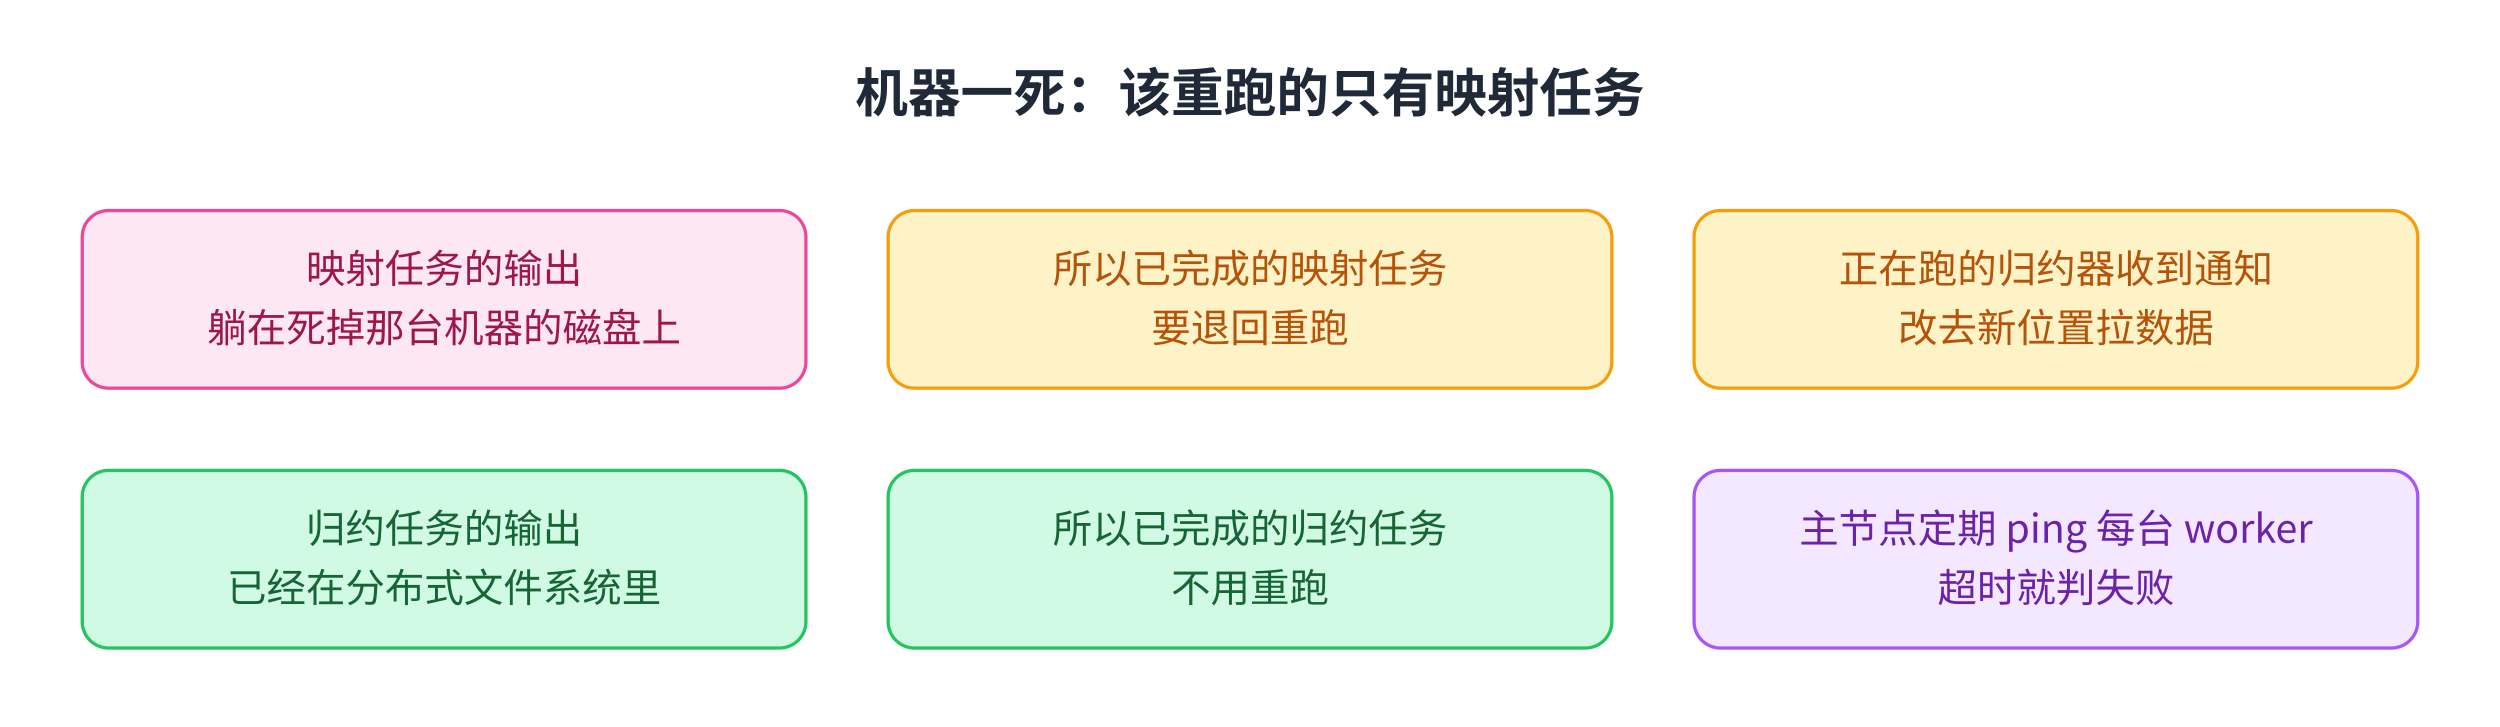
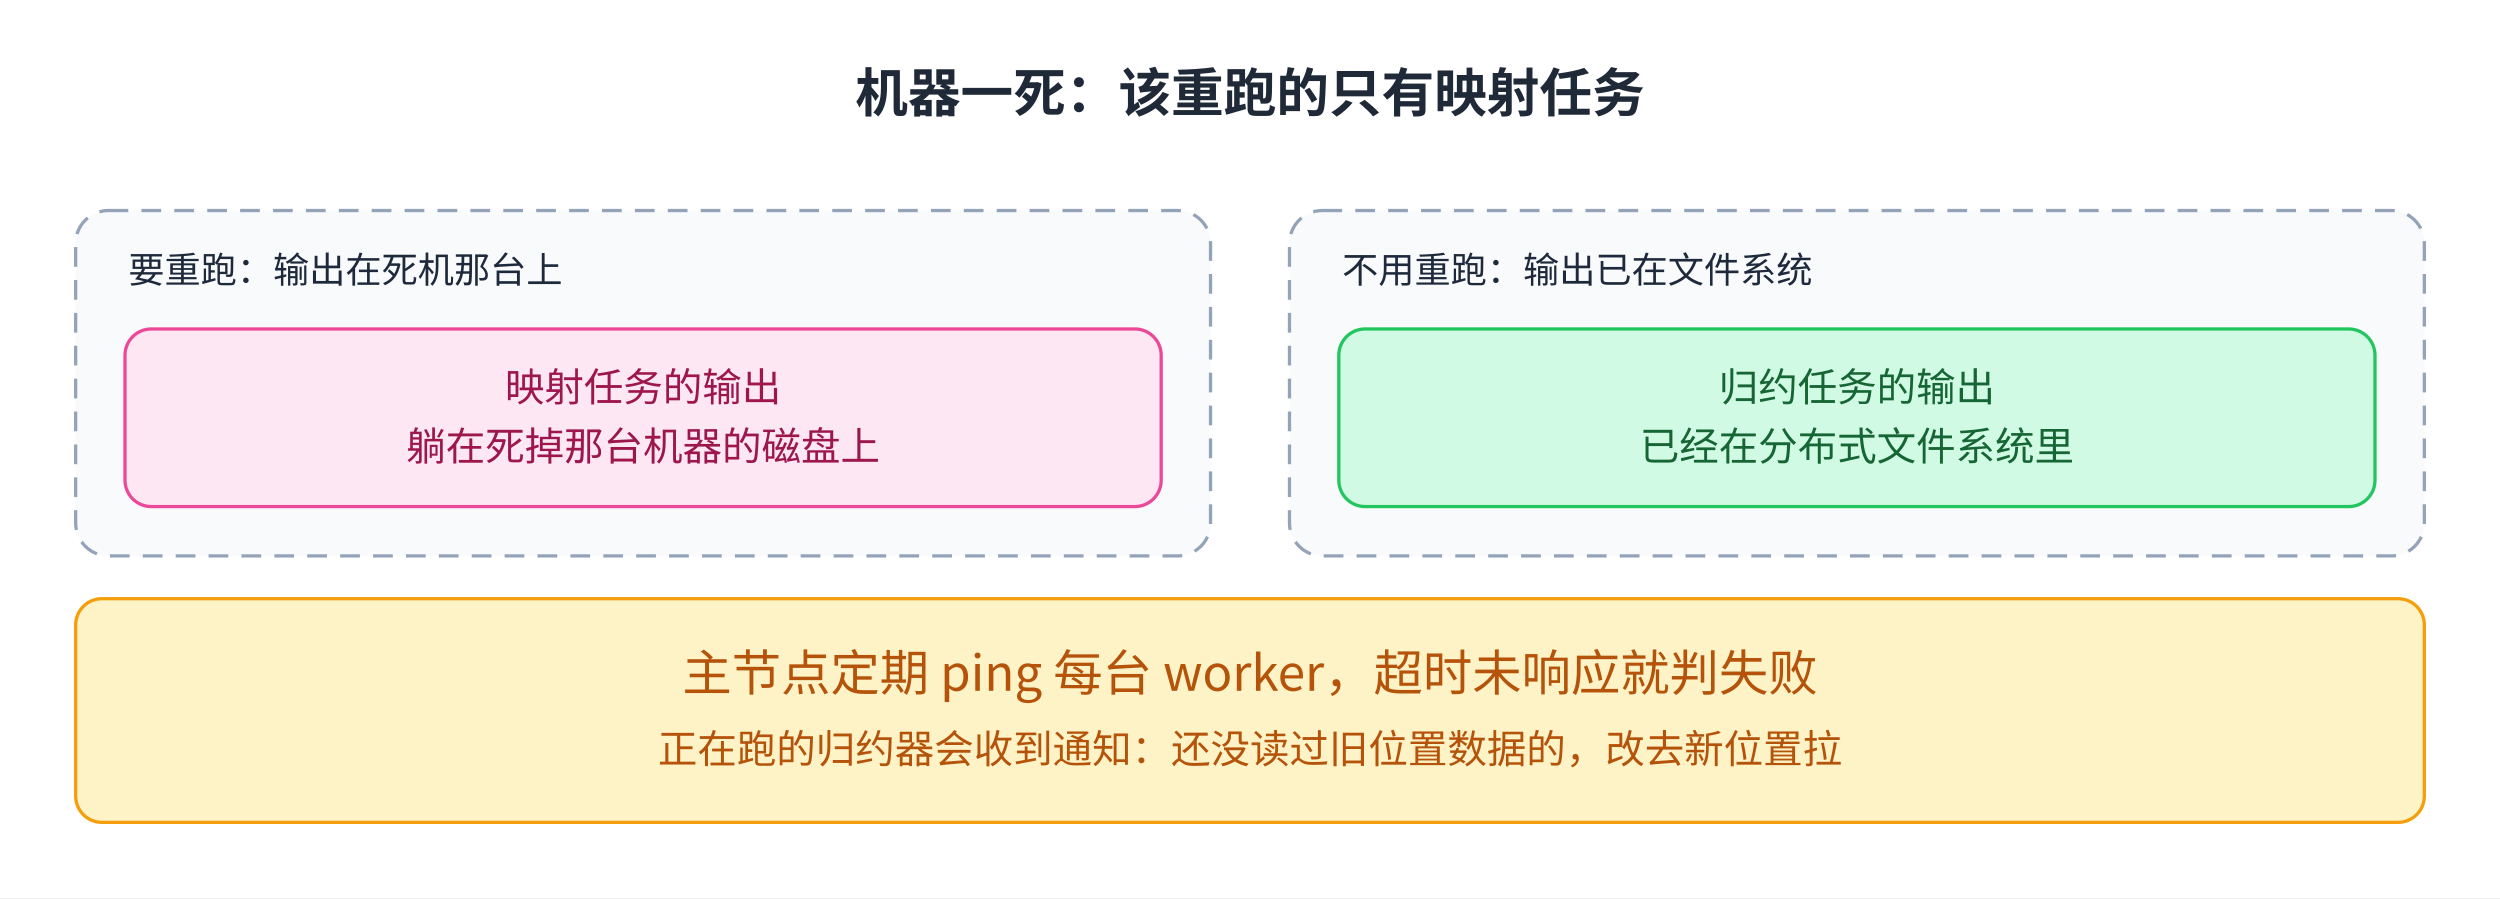
- <svg xmlns="http://www.w3.org/2000/svg" viewBox="0 0 760 221" width="760" height="221" role="img" aria-labelledby="fig-mapreduce-6-title fig-mapreduce-6-desc">
+ <svg xmlns="http://www.w3.org/2000/svg" viewBox="0 0 760 273" width="760" height="273" role="img" aria-labelledby="fig-mapreduce-6-title fig-mapreduce-6-desc">
  <defs>
    <style>
      text { font-family: 'PingFang SC', 'Microsoft YaHei', 'Noto Sans CJK SC', system-ui, sans-serif; }
    </style>
    <marker id="arrow" markerWidth="8" markerHeight="8" refX="2" refY="4" orient="auto" markerUnits="userSpaceOnUse">
      <path d="M0,0 L8,4 L0,8 L2,4 z" fill="#64748b" />
    </marker>
  </defs>
-   <rect x="0" y="0" width="760" height="221" fill="#ffffff" />
-   <text x="380" y="34" font-size="16" font-weight="600" fill="#1f2937" text-anchor="middle">机器一死：该重跑的只有映射任务</text>
-   <rect x="25" y="64" width="220" height="54" rx="8" fill="#fce7f3" stroke="#ec4899" />
-   <text x="135" y="86" font-size="12" fill="#9d174d" text-anchor="middle">映射任务的输出</text>
-   <text x="135" y="104" font-size="12" fill="#9d174d" text-anchor="middle">躺在死掉那台机器的磁盘上</text>
-   <rect x="270" y="64" width="220" height="54" rx="8" fill="#fef3c7" stroke="#f59e0b" />
-   <text x="380" y="86" font-size="12" fill="#b45309" text-anchor="middle">所以已完成的映射任务</text>
-   <text x="380" y="104" font-size="12" fill="#b45309" text-anchor="middle">要退回重跑</text>
-   <rect x="515" y="64" width="220" height="54" rx="8" fill="#fef3c7" stroke="#f59e0b" />
-   <text x="625" y="86" font-size="12" fill="#b45309" text-anchor="middle">正在跑的归约器收到通知</text>
-   <text x="625" y="104" font-size="12" fill="#b45309" text-anchor="middle">改去新位置拉数据</text>
-   <rect x="25" y="143" width="220" height="54" rx="8" fill="#d1fae5" stroke="#22c55e" />
-   <text x="135" y="165" font-size="12" fill="#166534" text-anchor="middle">归约任务的输出</text>
-   <text x="135" y="183" font-size="12" fill="#166534" text-anchor="middle">已经在分布式文件系统里</text>
-   <rect x="270" y="143" width="220" height="54" rx="8" fill="#d1fae5" stroke="#22c55e" />
-   <text x="380" y="165" font-size="12" fill="#166534" text-anchor="middle">所以已完成的归约任务</text>
-   <text x="380" y="183" font-size="12" fill="#166534" text-anchor="middle">不用重跑</text>
-   <rect x="515" y="143" width="220" height="54" rx="8" fill="#f3e8ff" stroke="#a855f7" />
-   <text x="625" y="165" font-size="12" fill="#6b21a8" text-anchor="middle">主节点定期 ping 每台 worker</text>
-   <text x="625" y="183" font-size="12" fill="#6b21a8" text-anchor="middle">超时就判失败</text>
+   <rect x="0" y="0" width="760" height="273" fill="#ffffff" />
+   <text x="380.0" y="34" font-size="16" font-weight="600" fill="#1f2937" text-anchor="middle">机器一死：该重跑的只有映射任务</text>
+   <rect x="23" y="64" width="345" height="105" rx="10" fill="#f8fafc" stroke="#94a3b8" stroke-dasharray="6,4" />
+   <text x="39" y="86" font-size="11" fill="#1e293b" text-anchor="start">要重跑：输出在死机那台上</text>
+   <rect x="38" y="100" width="315" height="54" rx="8" fill="#fce7f3" stroke="#ec4899" />
+   <text x="195.5" y="122" font-size="12" fill="#9d174d" text-anchor="middle">映射任务的输出</text>
+   <text x="195.5" y="140" font-size="12" fill="#9d174d" text-anchor="middle">躺在死掉那台机器的磁盘上</text>
+   <rect x="392" y="64" width="345" height="105" rx="10" fill="#f8fafc" stroke="#94a3b8" stroke-dasharray="6,4" />
+   <text x="408" y="86" font-size="11" fill="#1e293b" text-anchor="start">不用重跑：输出已在文件系统</text>
+   <rect x="407" y="100" width="315" height="54" rx="8" fill="#d1fae5" stroke="#22c55e" />
+   <text x="564.5" y="122" font-size="12" fill="#166534" text-anchor="middle">归约任务的输出</text>
+   <text x="564.5" y="140" font-size="12" fill="#166534" text-anchor="middle">已经在分布式文件系统里</text>
+   <rect x="23" y="182" width="714" height="68" rx="8" fill="#fef3c7" stroke="#f59e0b" />
+   <text x="380.0" y="210" font-size="15" fill="#b45309" text-anchor="middle">主节点定期 ping 每台 worker，超时未响应就判失败</text>
+   <text x="380.0" y="232" font-size="12" fill="#b45309" text-anchor="middle">正在跑的归约器会收到通知：还没读过旧位置数据的，改去新位置拉</text>
</svg>
